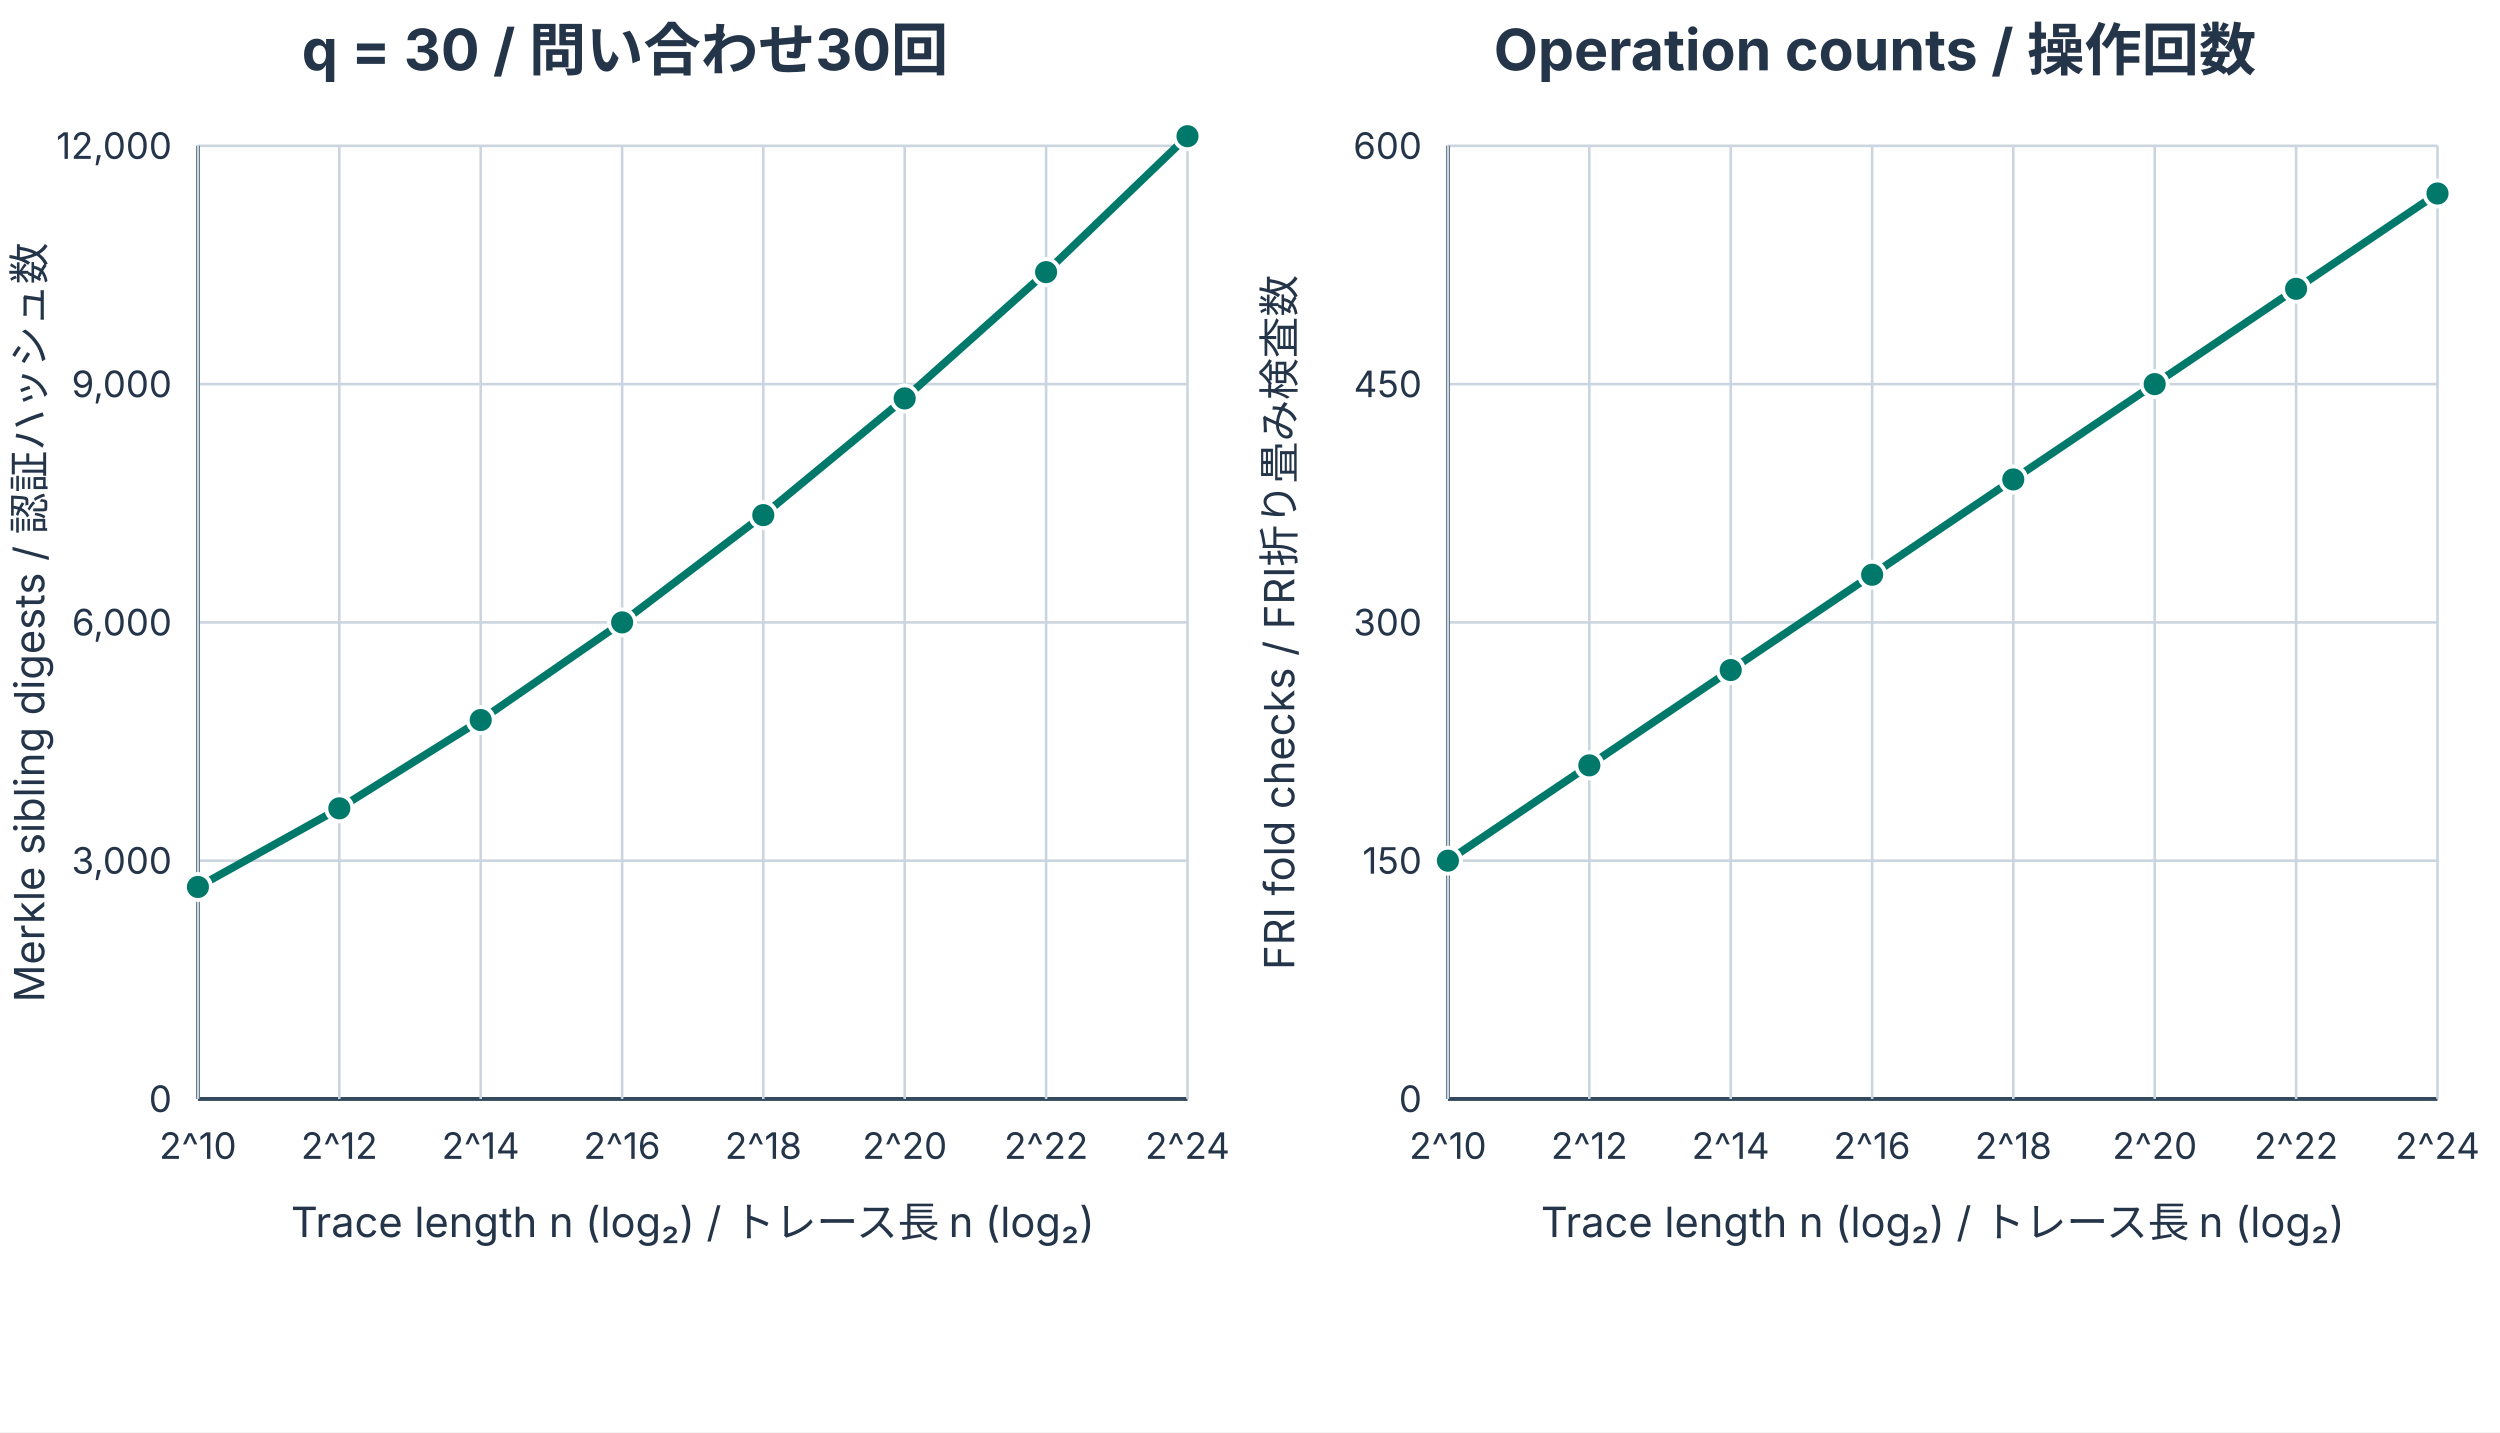
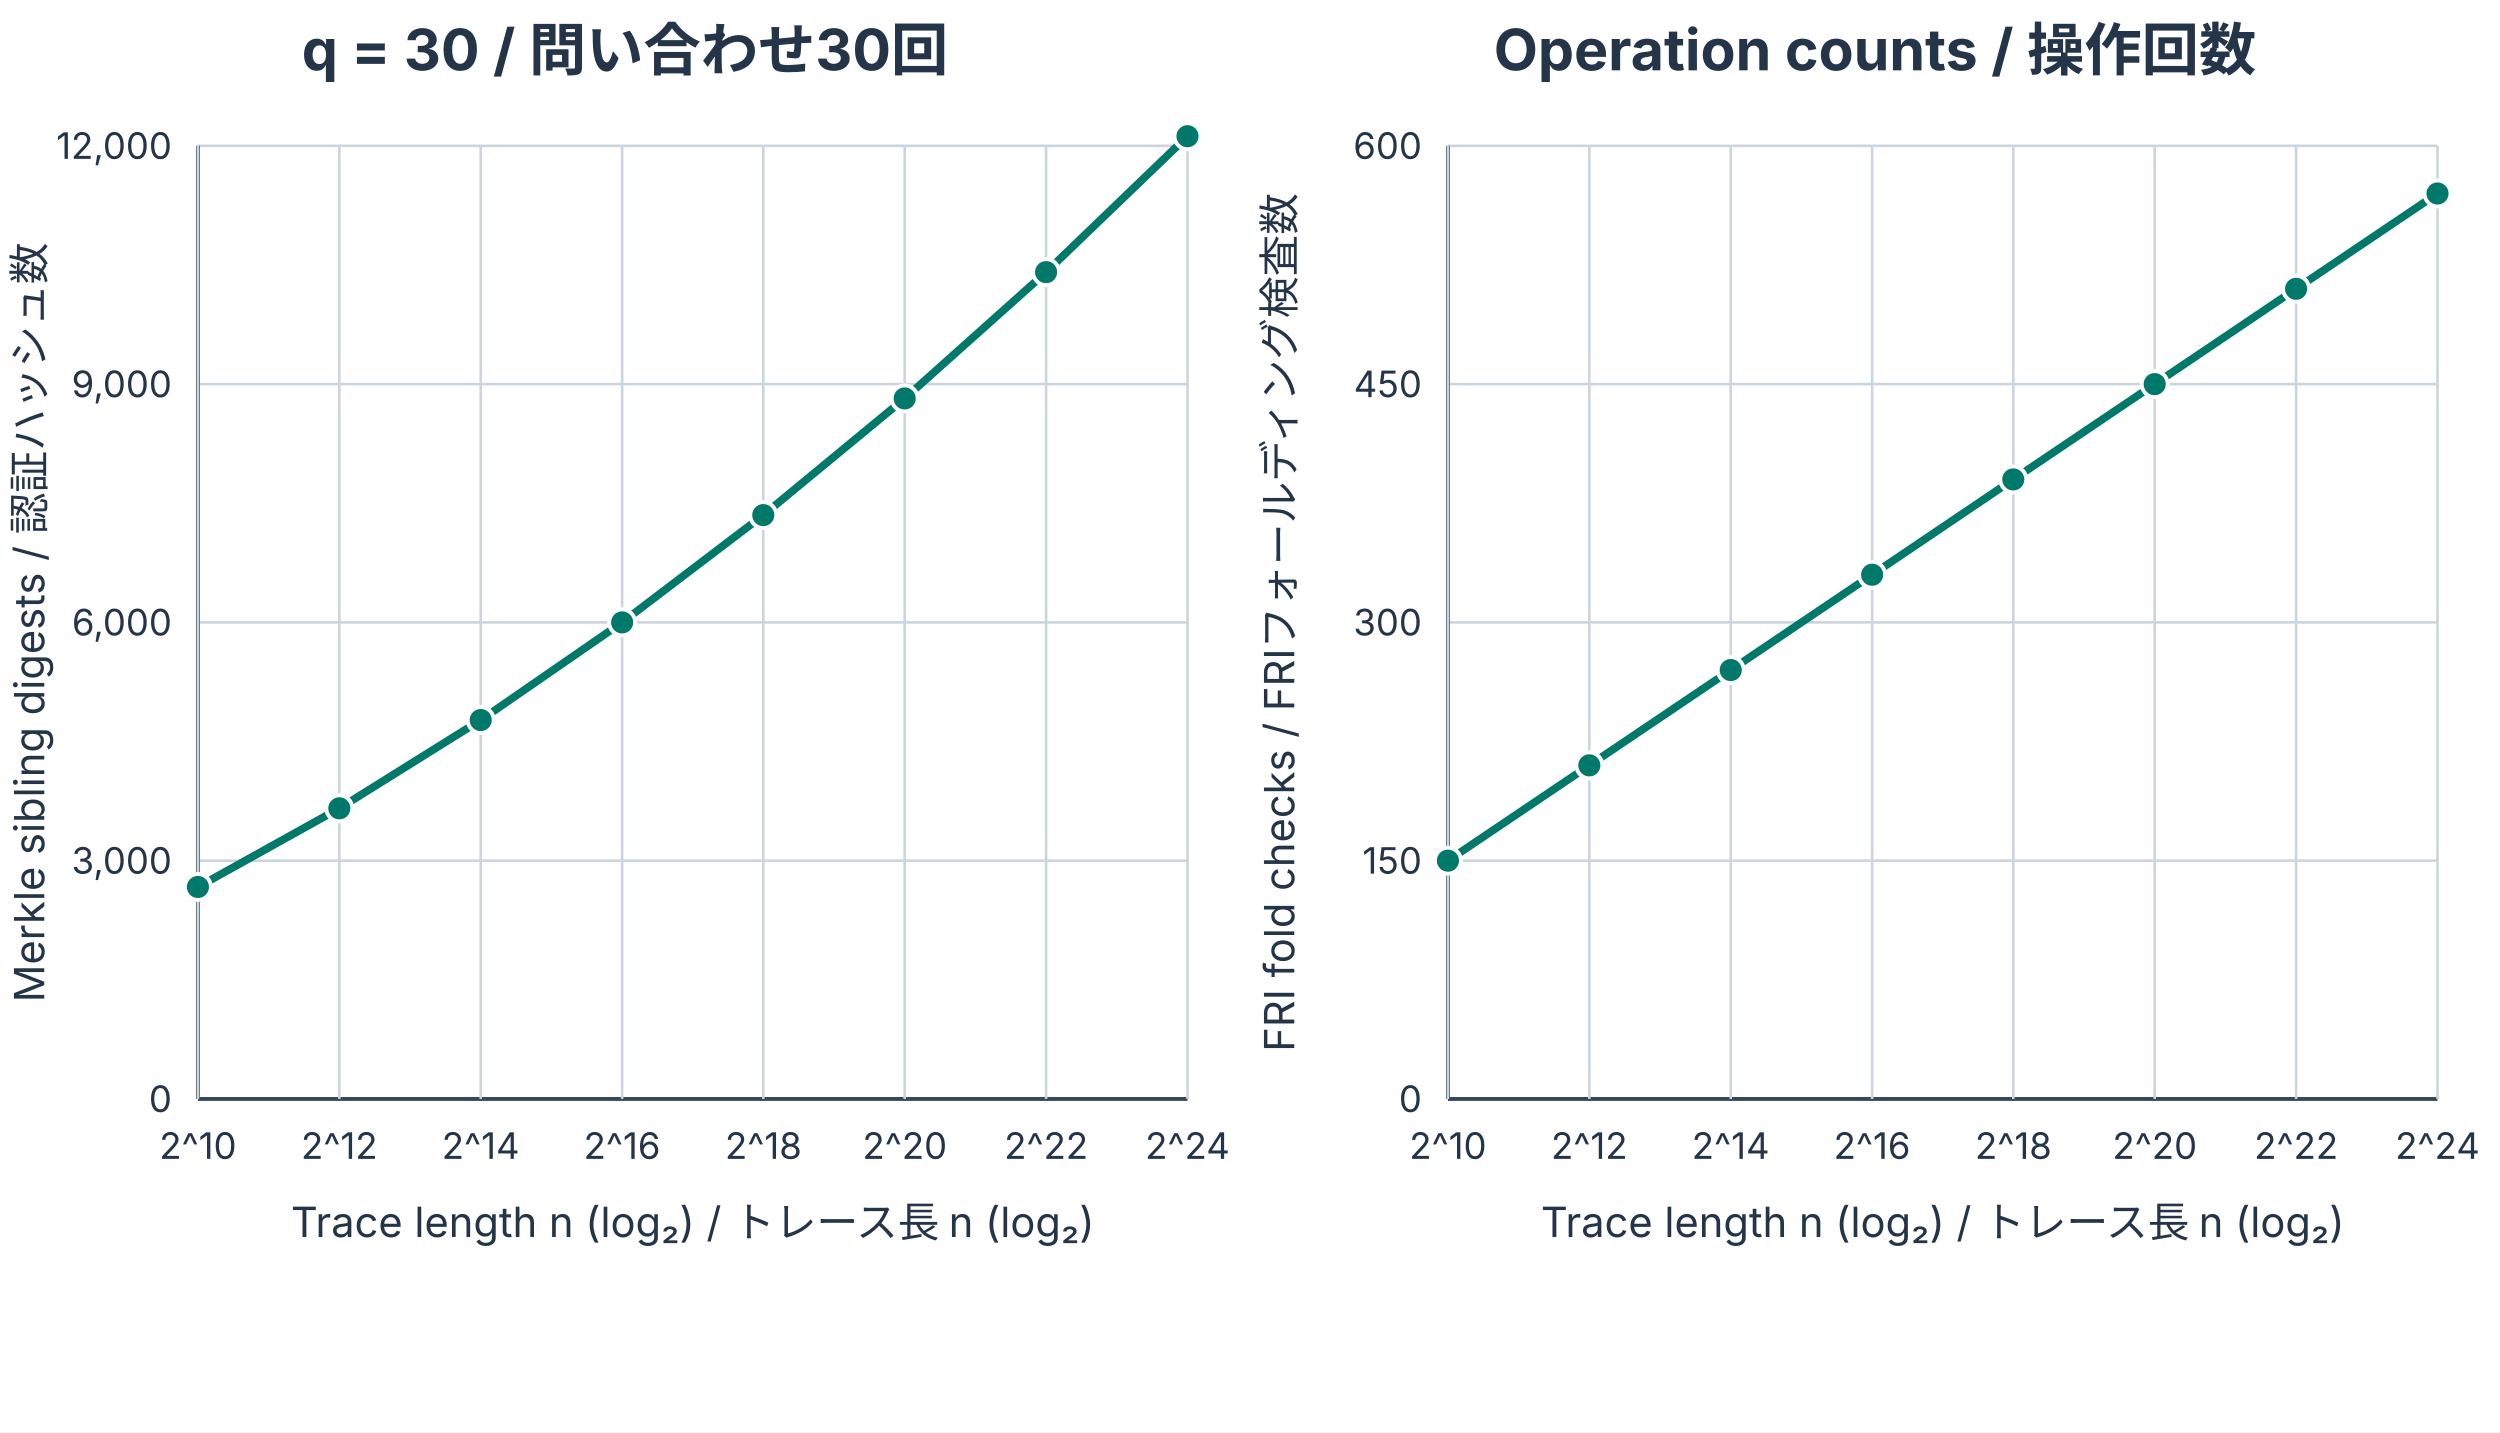
<svg xmlns="http://www.w3.org/2000/svg" viewBox="0 0 960 550" role="img" aria-labelledby="title desc">
  <style>text{font-family:system-ui,-apple-system,"Noto Sans JP",sans-serif;fill:#243449}.grid{stroke:#cbd5df;stroke-width:1}.axis{stroke:#34495e;stroke-width:1.5}.line{fill:none;stroke-width:3}.dot{stroke:#fff;stroke-width:1.5}.small{font-size:14px}.label{font-size:16px}.title{font-size:22px;font-weight:700}</style>
  <rect width="100%" height="100%" fill="#fff" />
  <text x="240.0" y="27" class="title" text-anchor="middle">q = 30 / 問い合わせ30回</text>
  <line x1="76" y1="422.0" x2="456" y2="422.0" class="grid" />
  <text x="66" y="427.0" class="small" text-anchor="end">0</text>
  <line x1="76" y1="330.5" x2="456" y2="330.5" class="grid" />
  <text x="66" y="335.5" class="small" text-anchor="end">3,000</text>
  <line x1="76" y1="239.0" x2="456" y2="239.0" class="grid" />
  <text x="66" y="244.0" class="small" text-anchor="end">6,000</text>
  <line x1="76" y1="147.5" x2="456" y2="147.5" class="grid" />
  <text x="66" y="152.5" class="small" text-anchor="end">9,000</text>
  <line x1="76" y1="56.0" x2="456" y2="56.0" class="grid" />
  <text x="66" y="61.0" class="small" text-anchor="end">12,000</text>
  <line x1="76" y1="56" x2="76" y2="422" class="axis" />
  <line x1="76" y1="422" x2="456" y2="422" class="axis" />
  <line x1="76.0" y1="56" x2="76.0" y2="422" class="grid" />
  <text x="76.0" y="445" class="small" text-anchor="middle">2^10</text>
  <line x1="130.3" y1="56" x2="130.3" y2="422" class="grid" />
  <text x="130.286" y="445" class="small" text-anchor="middle">2^12</text>
  <line x1="184.6" y1="56" x2="184.6" y2="422" class="grid" />
  <text x="184.571" y="445" class="small" text-anchor="middle">2^14</text>
  <line x1="238.9" y1="56" x2="238.9" y2="422" class="grid" />
  <text x="238.857" y="445" class="small" text-anchor="middle">2^16</text>
  <line x1="293.1" y1="56" x2="293.1" y2="422" class="grid" />
  <text x="293.143" y="445" class="small" text-anchor="middle">2^18</text>
  <line x1="347.4" y1="56" x2="347.4" y2="422" class="grid" />
  <text x="347.429" y="445" class="small" text-anchor="middle">2^20</text>
  <line x1="401.7" y1="56" x2="401.7" y2="422" class="grid" />
  <text x="401.714" y="445" class="small" text-anchor="middle">2^22</text>
  <line x1="456.0" y1="56" x2="456.0" y2="422" class="grid" />
  <text x="456.0" y="445" class="small" text-anchor="middle">2^24</text>
  <text x="266.0" y="475" class="label" text-anchor="middle">Trace length n (log₂) / トレース長 n (log₂)</text>
  <text x="17" y="239.0" class="label" text-anchor="middle" transform="rotate(-90 17 239.0)">Merkle sibling digests / 認証ハッシュ数</text>
  <polyline class="line" stroke="#00796b" points="76.0,340.6 130.3,310.4 184.6,276.5 238.9,239.0 293.1,197.8 347.4,153.0 401.7,104.5 456.0,52.3" />
  <circle class="dot" fill="#00796b" cx="76.0" cy="340.6" r="5" />
  <circle class="dot" fill="#00796b" cx="130.3" cy="310.4" r="5" />
  <circle class="dot" fill="#00796b" cx="184.6" cy="276.5" r="5" />
  <circle class="dot" fill="#00796b" cx="238.9" cy="239.0" r="5" />
  <circle class="dot" fill="#00796b" cx="293.1" cy="197.8" r="5" />
  <circle class="dot" fill="#00796b" cx="347.4" cy="153.0" r="5" />
  <circle class="dot" fill="#00796b" cx="401.7" cy="104.5" r="5" />
  <circle class="dot" fill="#00796b" cx="456.0" cy="52.3" r="5" />
  <text x="720.0" y="27" class="title" text-anchor="middle">Operation counts / 操作回数</text>
  <line x1="556" y1="422.0" x2="936" y2="422.0" class="grid" />
  <text x="546" y="427.0" class="small" text-anchor="end">0</text>
  <line x1="556" y1="330.5" x2="936" y2="330.5" class="grid" />
  <text x="546" y="335.5" class="small" text-anchor="end">150</text>
  <line x1="556" y1="239.0" x2="936" y2="239.0" class="grid" />
  <text x="546" y="244.0" class="small" text-anchor="end">300</text>
  <line x1="556" y1="147.5" x2="936" y2="147.5" class="grid" />
  <text x="546" y="152.5" class="small" text-anchor="end">450</text>
  <line x1="556" y1="56.0" x2="936" y2="56.0" class="grid" />
  <text x="546" y="61.0" class="small" text-anchor="end">600</text>
  <line x1="556" y1="56" x2="556" y2="422" class="axis" />
  <line x1="556" y1="422" x2="936" y2="422" class="axis" />
  <line x1="556.0" y1="56" x2="556.0" y2="422" class="grid" />
  <text x="556.0" y="445" class="small" text-anchor="middle">2^10</text>
  <line x1="610.3" y1="56" x2="610.3" y2="422" class="grid" />
  <text x="610.286" y="445" class="small" text-anchor="middle">2^12</text>
  <line x1="664.6" y1="56" x2="664.6" y2="422" class="grid" />
  <text x="664.571" y="445" class="small" text-anchor="middle">2^14</text>
  <line x1="718.9" y1="56" x2="718.9" y2="422" class="grid" />
  <text x="718.857" y="445" class="small" text-anchor="middle">2^16</text>
  <line x1="773.1" y1="56" x2="773.1" y2="422" class="grid" />
  <text x="773.143" y="445" class="small" text-anchor="middle">2^18</text>
  <line x1="827.4" y1="56" x2="827.4" y2="422" class="grid" />
  <text x="827.429" y="445" class="small" text-anchor="middle">2^20</text>
  <line x1="881.7" y1="56" x2="881.7" y2="422" class="grid" />
  <text x="881.714" y="445" class="small" text-anchor="middle">2^22</text>
  <line x1="936.0" y1="56" x2="936.0" y2="422" class="grid" />
  <text x="936.0" y="445" class="small" text-anchor="middle">2^24</text>
  <text x="746.0" y="475" class="label" text-anchor="middle">Trace length n (log₂) / トレース長 n (log₂)</text>
-   <text x="497" y="239.0" class="label" text-anchor="middle" transform="rotate(-90 497 239.0)">FRI fold checks / FRI折り畳み検査数</text>
+   <text x="497" y="239.0" class="label" text-anchor="middle" transform="rotate(-90 497 239.0)">FRI fold checks / FRIフォールディング検査数</text>
  <polyline class="line" stroke="#00796b" points="556.0,330.5 610.3,293.9 664.6,257.3 718.9,220.7 773.1,184.1 827.4,147.5 881.7,110.9 936.0,74.3" />
  <circle class="dot" fill="#00796b" cx="556.0" cy="330.5" r="5" />
  <circle class="dot" fill="#00796b" cx="610.3" cy="293.9" r="5" />
  <circle class="dot" fill="#00796b" cx="664.6" cy="257.3" r="5" />
  <circle class="dot" fill="#00796b" cx="718.9" cy="220.7" r="5" />
  <circle class="dot" fill="#00796b" cx="773.1" cy="184.1" r="5" />
  <circle class="dot" fill="#00796b" cx="827.4" cy="147.5" r="5" />
  <circle class="dot" fill="#00796b" cx="881.7" cy="110.9" r="5" />
  <circle class="dot" fill="#00796b" cx="936.0" cy="74.3" r="5" />
</svg>
